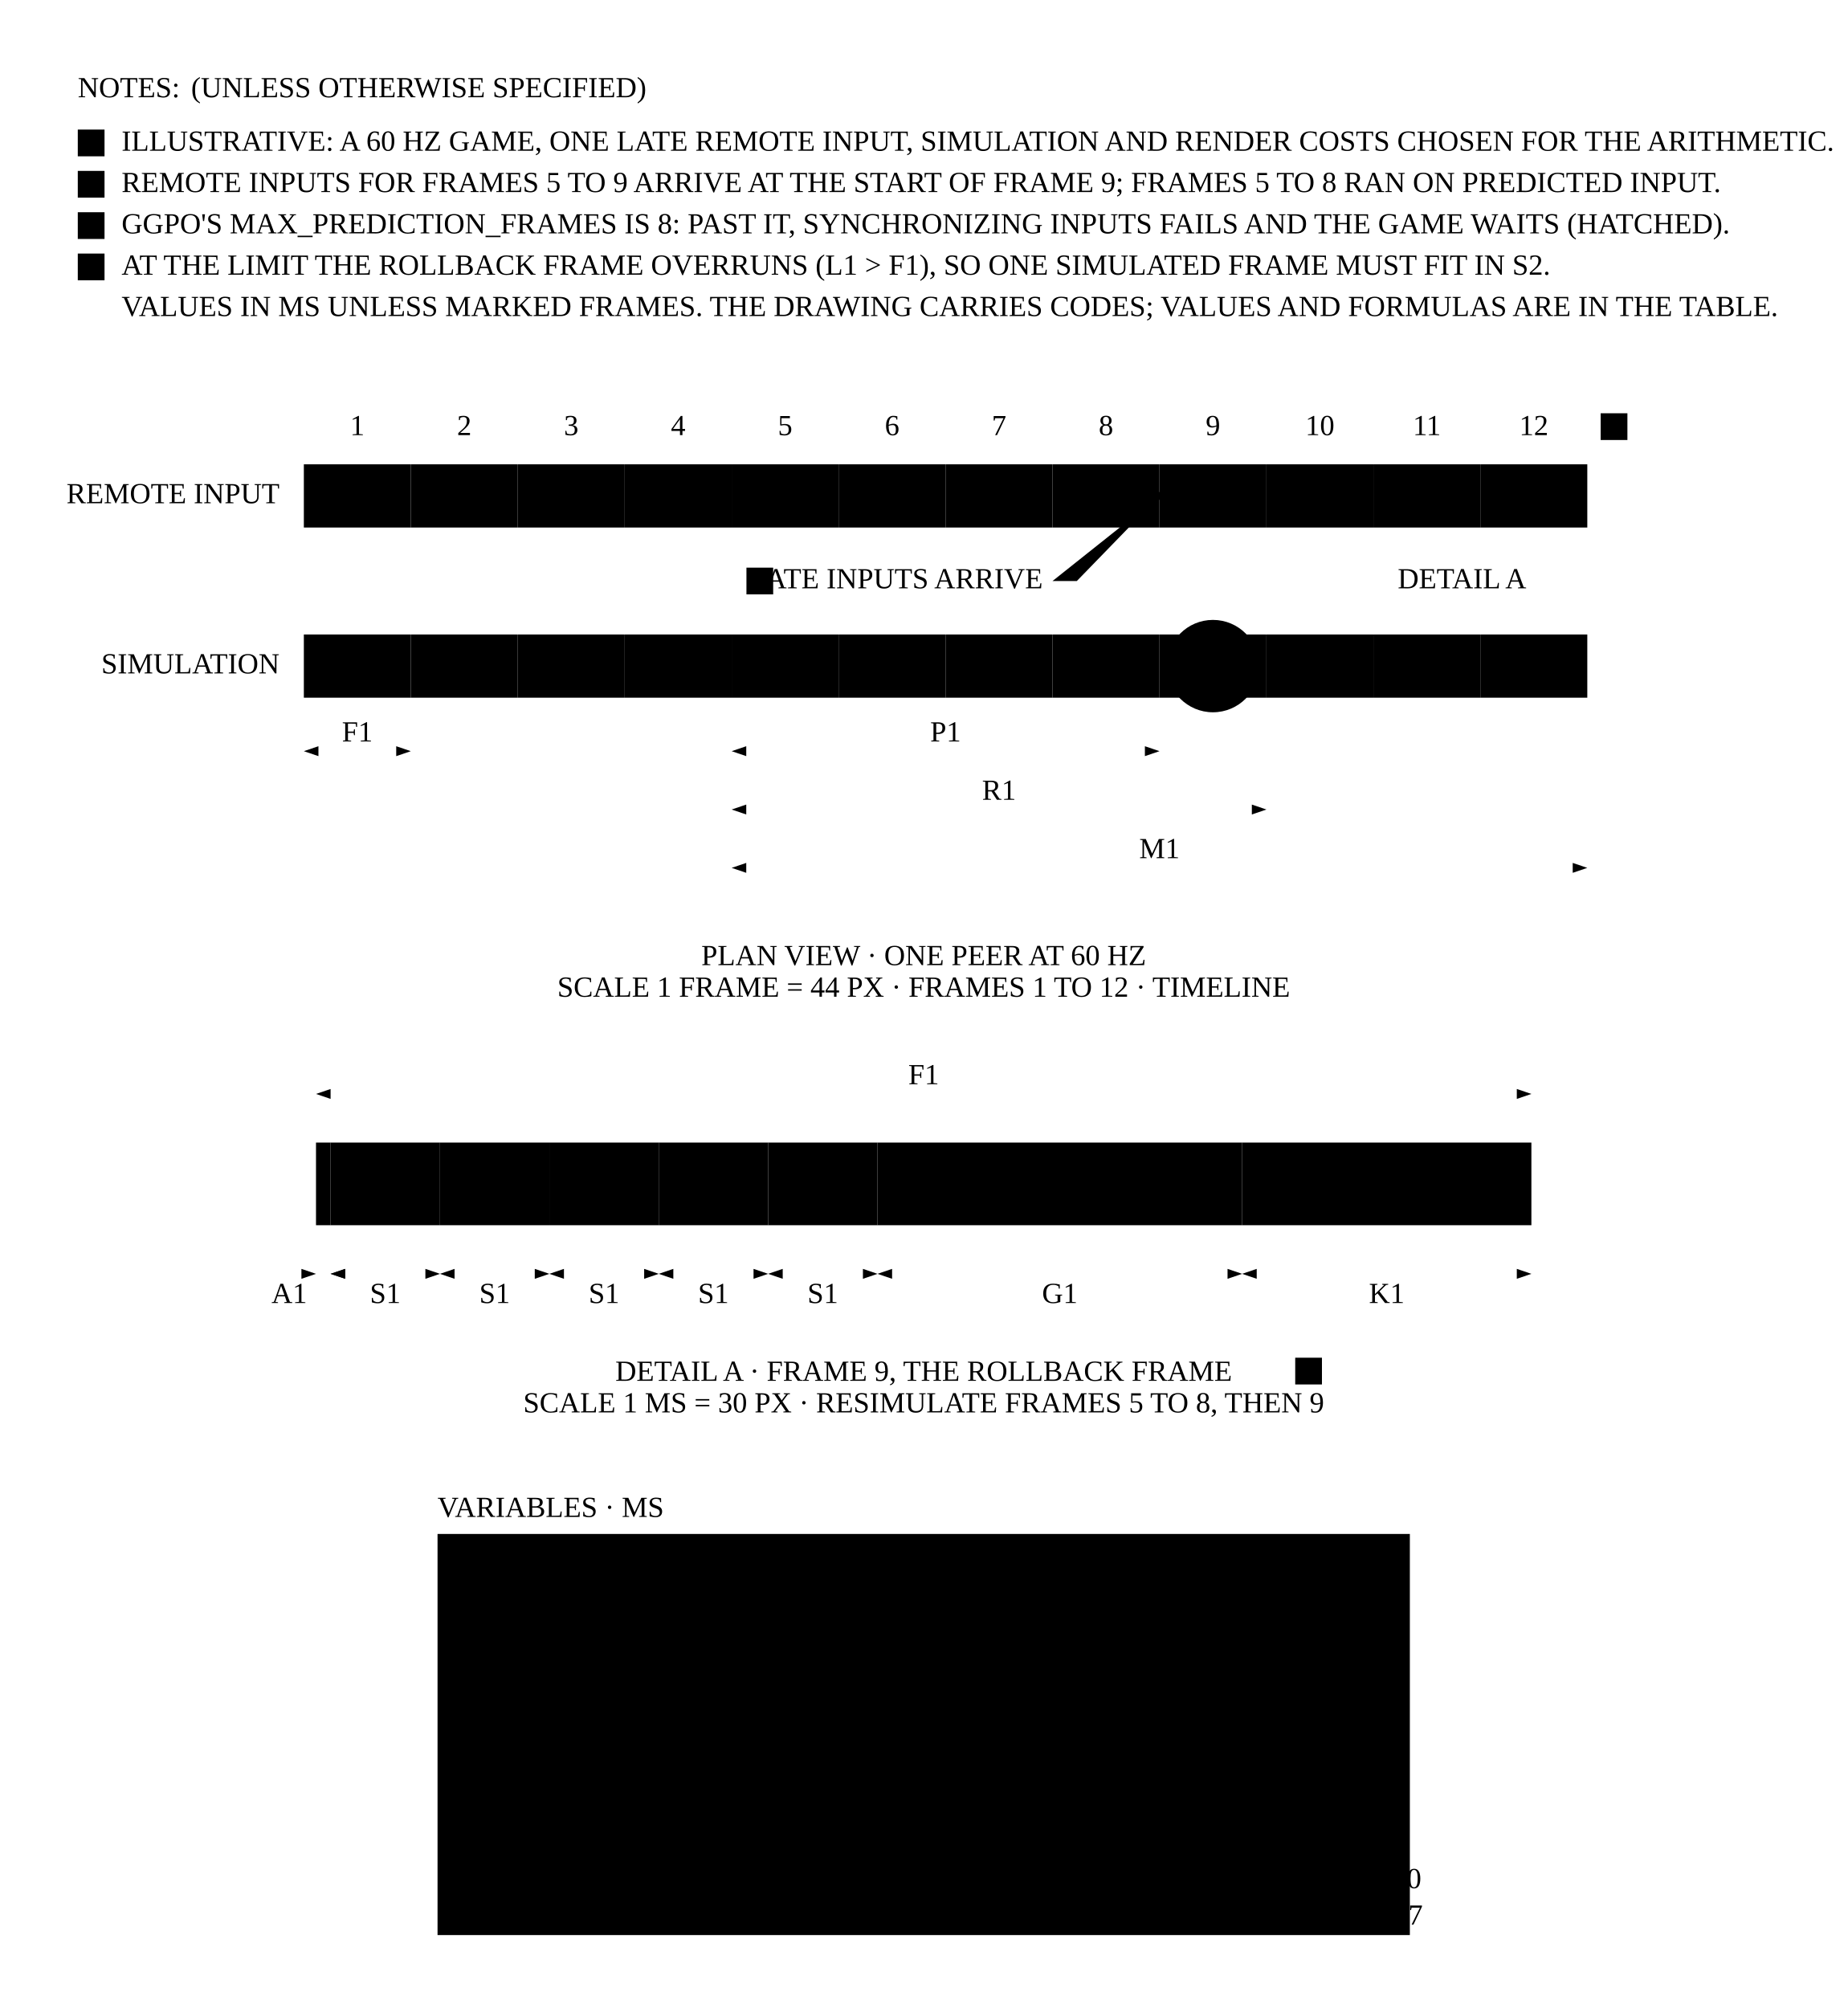
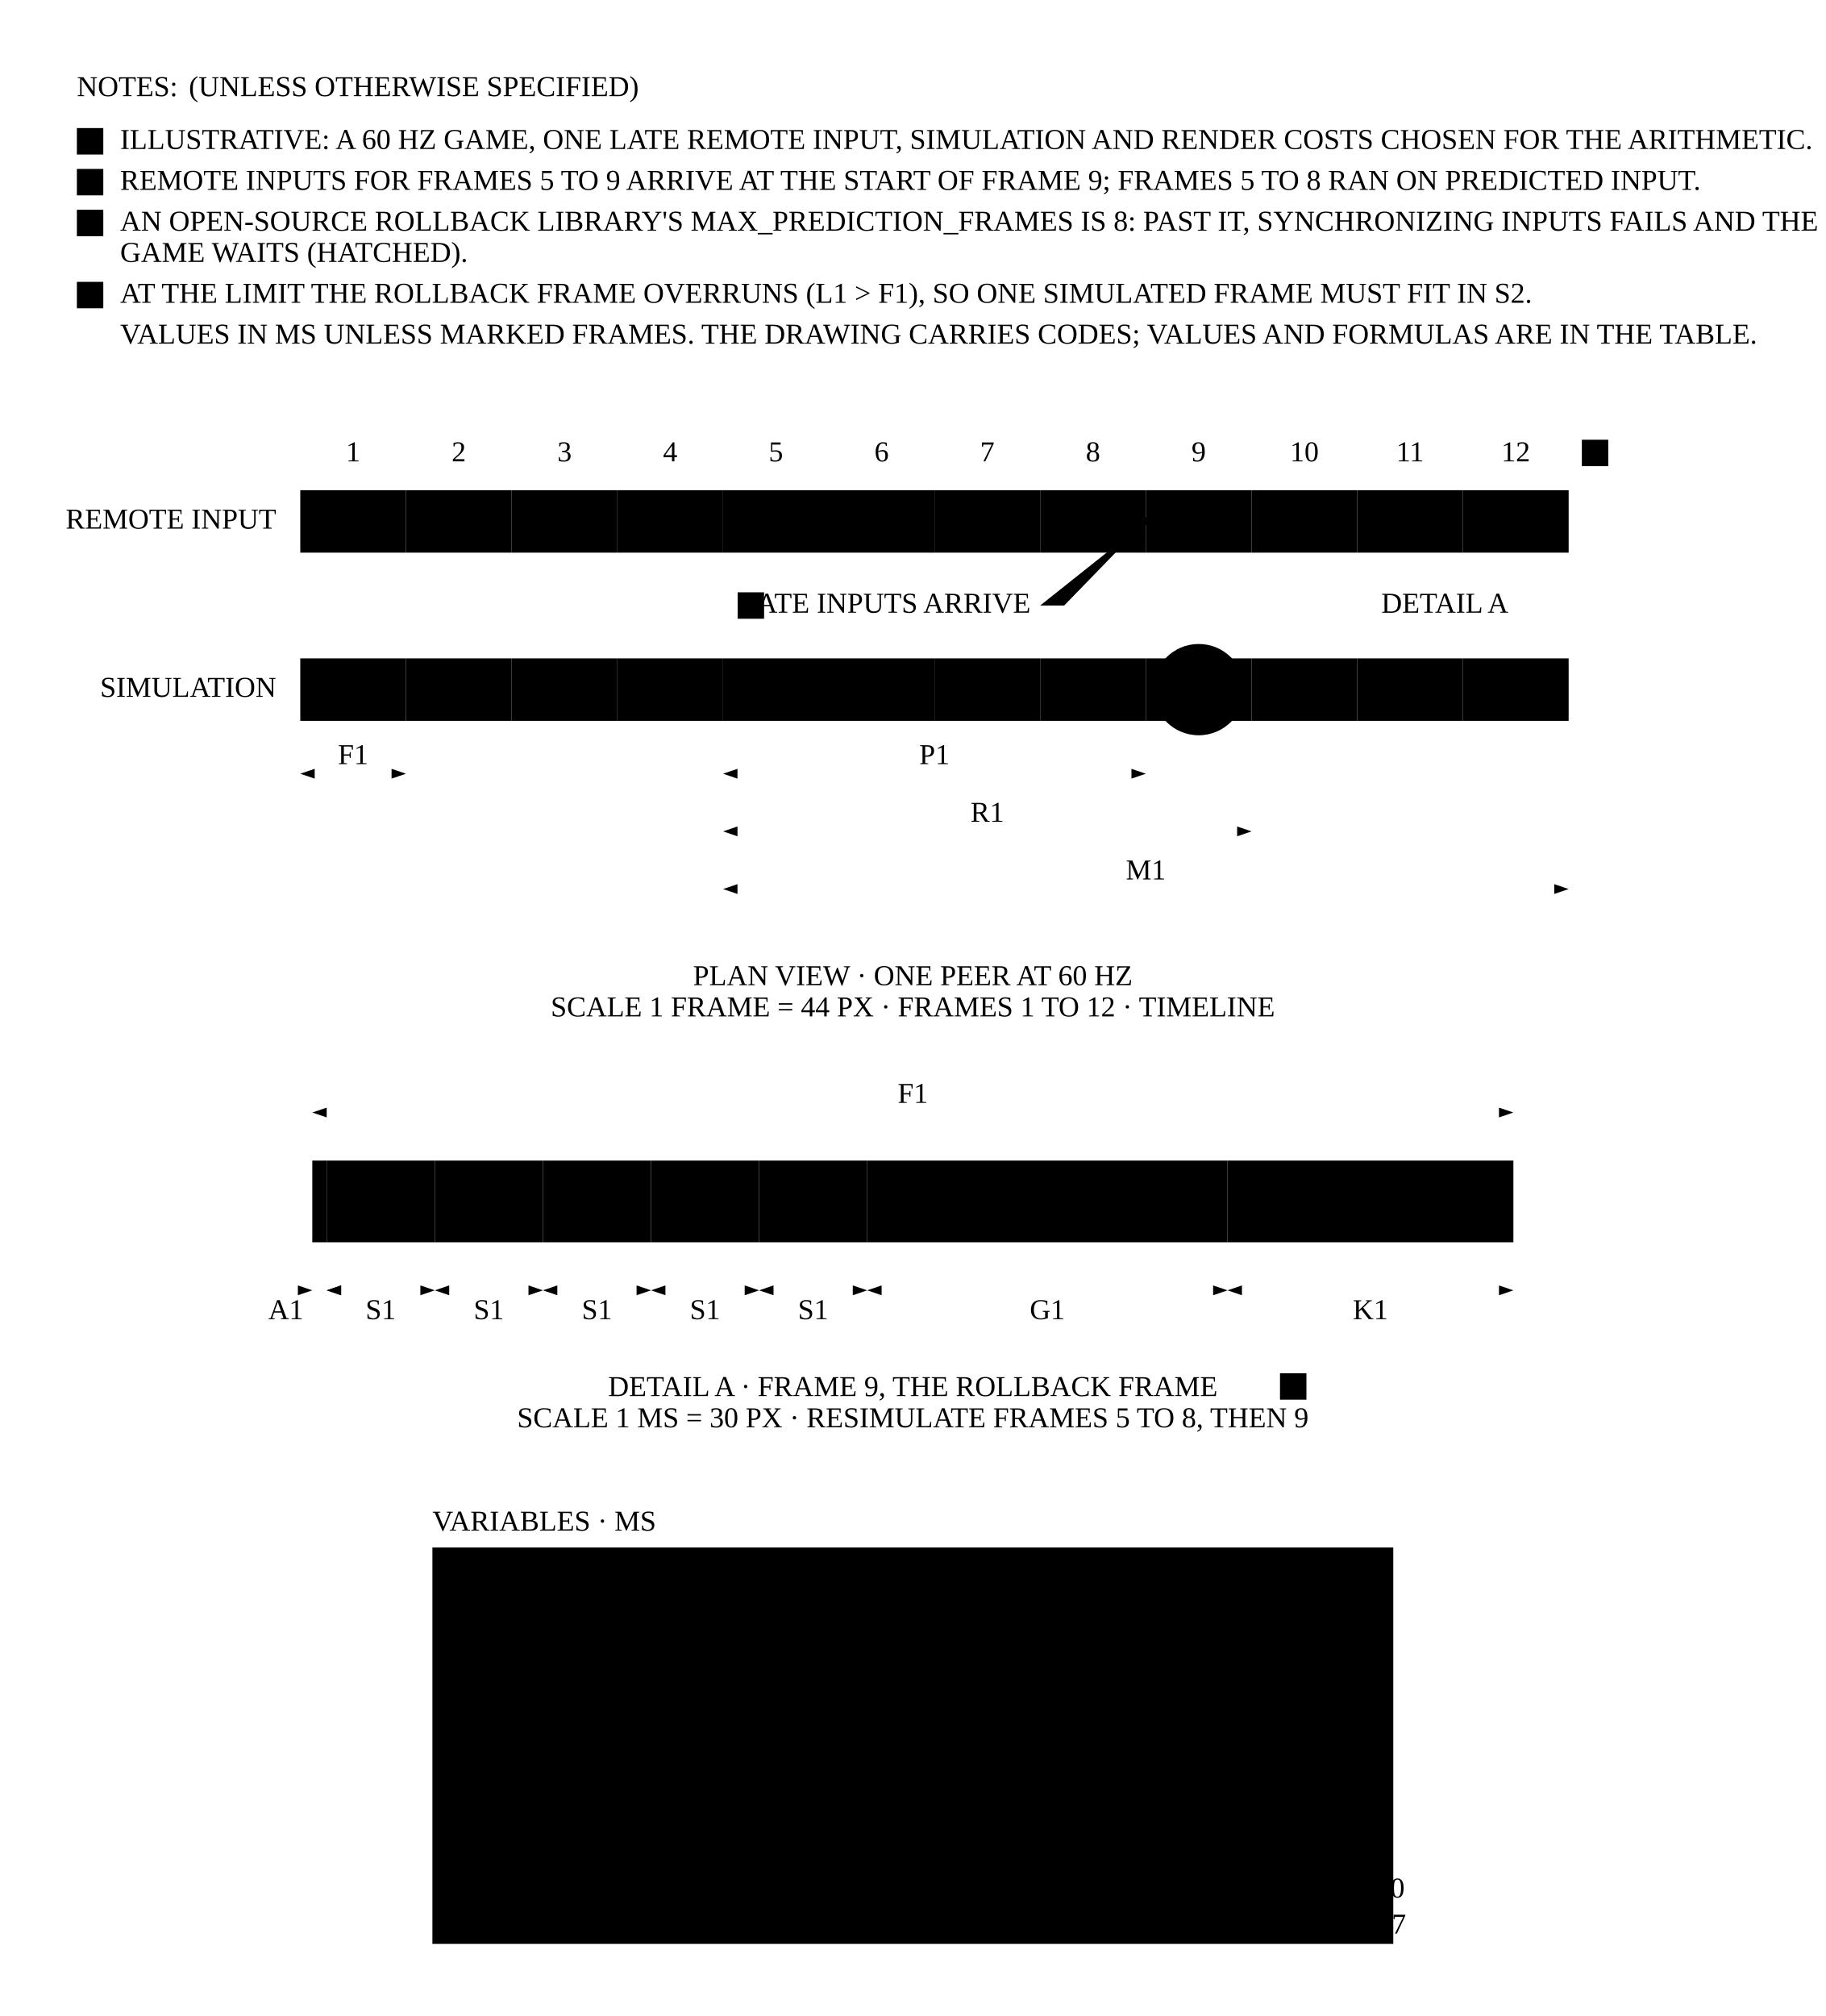
- <svg xmlns="http://www.w3.org/2000/svg" class="dwg" viewBox="0 0 760 826">
+ <svg xmlns="http://www.w3.org/2000/svg" class="dwg" viewBox="0 0 760 839">
  <defs>
    <marker id="gm-rb-ah" viewBox="0 0 10 10" refX="10" refY="5" markerWidth="6" markerHeight="6" markerUnits="userSpaceOnUse" orient="auto-start-reverse">
      <path class="ah ink" d="M0,1.6L10,5L0,8.4Z" />
    </marker>
    <marker id="gm-rb-ah-hl" viewBox="0 0 10 10" refX="10" refY="5" markerWidth="6" markerHeight="6" markerUnits="userSpaceOnUse" orient="auto-start-reverse">
      <path class="ah hl" d="M0,1.6L10,5L0,8.4Z" />
    </marker>
    <pattern id="gm-rb-hatch" width="5" height="5" patternUnits="userSpaceOnUse" patternTransform="rotate(45)">
      <path class="hatch-ln" d="M0,0V5" />
    </pattern>
  </defs>
  <text class="nth" x="32" y="40">NOTES:</text>
  <text class="nt" x="78.6" y="40">(UNLESS OTHERWISE SPECIFIED)</text>
  <rect class="nb" x="32" y="53.3" width="11" height="11" />
  <text class="nbt" x="37.5" y="61.5" text-anchor="middle">1</text>
  <text class="nt" x="50" y="62">ILLUSTRATIVE: A 60 HZ GAME, ONE LATE REMOTE INPUT, SIMULATION AND RENDER COSTS CHOSEN FOR THE ARITHMETIC.</text>
  <rect class="nb" x="32" y="70.3" width="11" height="11" />
  <text class="nbt" x="37.5" y="78.5" text-anchor="middle">2</text>
  <text class="nt" x="50" y="79">REMOTE INPUTS FOR FRAMES 5 TO 9 ARRIVE AT THE START OF FRAME 9; FRAMES 5 TO 8 RAN ON PREDICTED INPUT.</text>
  <rect class="nb" x="32" y="87.3" width="11" height="11" />
  <text class="nbt" x="37.5" y="95.5" text-anchor="middle">3</text>
-   <text class="nt" x="50" y="96">GGPO'S MAX_PREDICTION_FRAMES IS 8: PAST IT, SYNCHRONIZING INPUTS FAILS AND THE GAME WAITS (HATCHED).</text>
-   <rect class="nb" x="32" y="104.3" width="11" height="11" />
-   <text class="nbt" x="37.5" y="112.5" text-anchor="middle">4</text>
-   <text class="nt" x="50" y="113">AT THE LIMIT THE ROLLBACK FRAME OVERRUNS (L1 &gt; F1), SO ONE SIMULATED FRAME MUST FIT IN S2.</text>
-   <text class="nt" x="50" y="130">VALUES IN MS UNLESS MARKED FRAMES. THE DRAWING CARRIES CODES; VALUES AND FORMULAS ARE IN THE TABLE.</text>
-   <text class="tc" x="147" y="179" text-anchor="middle">1</text>
-   <text class="tc" x="191" y="179" text-anchor="middle">2</text>
-   <text class="tc" x="235" y="179" text-anchor="middle">3</text>
-   <text class="tc" x="279" y="179" text-anchor="middle">4</text>
-   <text class="tc" x="323" y="179" text-anchor="middle">5</text>
-   <text class="tc" x="367" y="179" text-anchor="middle">6</text>
-   <text class="tc" x="411" y="179" text-anchor="middle">7</text>
-   <text class="tc" x="455" y="179" text-anchor="middle">8</text>
-   <text class="tc" x="499" y="179" text-anchor="middle">9</text>
-   <text class="tc" x="543" y="179" text-anchor="middle">10</text>
-   <text class="tc" x="587" y="179" text-anchor="middle">11</text>
-   <text class="tc" x="631" y="179" text-anchor="middle">12</text>
-   <text class="sl ink" x="115" y="207" text-anchor="end">REMOTE INPUT</text>
-   <rect class="obj fill-2" x="125" y="191" width="44" height="26" />
-   <rect class="obj fill-2" x="169" y="191" width="44" height="26" />
-   <rect class="obj fill-2" x="213" y="191" width="44" height="26" />
-   <rect class="obj fill-2" x="257" y="191" width="44" height="26" />
-   <rect class="slot" x="301" y="191" width="44" height="26" />
-   <rect class="slot" x="345" y="191" width="44" height="26" />
-   <rect class="slot" x="389" y="191" width="44" height="26" />
-   <rect class="slot" x="433" y="191" width="44" height="26" />
-   <rect class="obj fill-2" x="477" y="191" width="44" height="26" />
-   <rect class="obj fill-2" x="521" y="191" width="44" height="26" />
-   <rect class="obj fill-2" x="565" y="191" width="44" height="26" />
-   <rect class="obj fill-2" x="609" y="191" width="44" height="26" />
-   <rect class="hatch" x="653" y="191" width="22" height="26" fill="url(#gm-rb-hatch)" />
-   <text class="sl ink" x="115" y="277" text-anchor="end">SIMULATION</text>
-   <rect class="obj fill-2" x="125" y="261" width="44" height="26" />
-   <rect class="obj fill-2" x="169" y="261" width="44" height="26" />
-   <rect class="obj fill-2" x="213" y="261" width="44" height="26" />
-   <rect class="obj fill-2" x="257" y="261" width="44" height="26" />
-   <rect class="slot" x="301" y="261" width="44" height="26" />
-   <rect class="slot" x="345" y="261" width="44" height="26" />
-   <rect class="slot" x="389" y="261" width="44" height="26" />
-   <rect class="slot" x="433" y="261" width="44" height="26" />
-   <rect class="obj fill-1" x="477" y="261" width="44" height="26" />
-   <rect class="obj fill-2" x="521" y="261" width="44" height="26" />
-   <rect class="obj fill-2" x="565" y="261" width="44" height="26" />
-   <rect class="obj fill-2" x="609" y="261" width="44" height="26" />
-   <rect class="hatch" x="653" y="261" width="22" height="26" fill="url(#gm-rb-hatch)" />
-   <rect class="nb" x="658.5" y="170" width="11" height="11" />
-   <text class="nbt" x="664" y="178.2" text-anchor="middle">3</text>
-   <circle class="dot" cx="477" cy="204" r="1.6" />
-   <path class="leader" d="M477,204L443,239H433" />
-   <text class="sl ink" x="429" y="242" text-anchor="end">LATE INPUTS ARRIVE</text>
-   <rect class="nb" x="307.08" y="233.5" width="11" height="11" />
-   <text class="nbt" x="312.58" y="241.7" text-anchor="middle">2</text>
-   <circle class="detail" cx="499" cy="274" r="19" />
-   <path class="leader" d="M516.09,265.69L571,239" />
-   <text class="sl ink" x="575" y="242">DETAIL A</text>
-   <path class="ext" d="M125,290L125,313" />
-   <path class="ext" d="M169,290L169,313" />
-   <path class="dim" d="M125,309L169,309" marker-start="url(#gm-rb-ah)" marker-end="url(#gm-rb-ah)" />
-   <text class="dt" x="147" y="305" text-anchor="middle">F1</text>
-   <path class="ext" d="M301,290L301,313" />
-   <path class="ext" d="M477,290L477,313" />
-   <path class="dim" d="M301,309L477,309" marker-start="url(#gm-rb-ah)" marker-end="url(#gm-rb-ah)" />
-   <text class="dt" x="389" y="305" text-anchor="middle">P1</text>
-   <path class="ext" d="M521,290L521,337" />
-   <path class="dim hl" d="M301,333L521,333" marker-start="url(#gm-rb-ah-hl)" marker-end="url(#gm-rb-ah-hl)" />
-   <text class="dt hl" x="411" y="329" text-anchor="middle">R1</text>
-   <path class="ext" d="M653,290L653,361" />
-   <path class="dim" d="M301,357L653,357" marker-start="url(#gm-rb-ah)" marker-end="url(#gm-rb-ah)" />
-   <text class="dt" x="477" y="353" text-anchor="middle">M1</text>
-   <path class="ext" d="M301,313L301,361" />
-   <text class="vt" x="380" y="397" text-anchor="middle">PLAN VIEW · ONE PEER AT 60 HZ</text>
-   <text class="vs" x="380" y="410" text-anchor="middle">SCALE 1 FRAME = 44 PX · FRAMES 1 TO 12 · TIMELINE</text>
-   <rect class="obj fill-2" x="130" y="470" width="6" height="34" />
-   <rect class="obj fill-2" x="136" y="470" width="45" height="34" />
-   <rect class="obj fill-2" x="181" y="470" width="45" height="34" />
-   <rect class="obj fill-2" x="226" y="470" width="45" height="34" />
-   <rect class="obj fill-2" x="271" y="470" width="45" height="34" />
-   <rect class="obj fill-1" x="316" y="470" width="45" height="34" />
-   <rect class="obj fill-2" x="361" y="470" width="150" height="34" />
-   <rect class="slot" x="511" y="470" width="119" height="34" />
-   <text class="sl ink" x="158.5" y="490" text-anchor="middle">5</text>
-   <text class="sl ink" x="203.5" y="490" text-anchor="middle">6</text>
-   <text class="sl ink" x="248.5" y="490" text-anchor="middle">7</text>
-   <text class="sl ink" x="293.5" y="490" text-anchor="middle">8</text>
-   <text class="sl ink" x="338.5" y="490" text-anchor="middle">9</text>
-   <text class="sl ink" x="436" y="490" text-anchor="middle">RENDER</text>
-   <text class="sl ink" x="570.5" y="490" text-anchor="middle">SLACK</text>
-   <path class="ext" d="M130,467L130,446" />
-   <path class="ext" d="M630,467L630,446" />
-   <path class="dim" d="M130,450L630,450" marker-start="url(#gm-rb-ah)" marker-end="url(#gm-rb-ah)" />
-   <text class="dt" x="380" y="446" text-anchor="middle">F1</text>
-   <path class="ext" d="M130,507L130,528" />
-   <path class="ext" d="M136,507L136,528" />
-   <path class="dim" d="M130,524L136,524" />
-   <path class="dim" d="M120,524L130,524" marker-end="url(#gm-rb-ah)" />
-   <path class="dim" d="M146,524L136,524" marker-end="url(#gm-rb-ah)" />
-   <text class="dt" x="119" y="536" text-anchor="middle">A1</text>
-   <path class="ext" d="M181,507L181,528" />
-   <path class="dim" d="M136,524L181,524" marker-start="url(#gm-rb-ah)" marker-end="url(#gm-rb-ah)" />
-   <text class="dt" x="158.5" y="536" text-anchor="middle">S1</text>
-   <path class="ext" d="M226,507L226,528" />
-   <path class="dim" d="M181,524L226,524" marker-start="url(#gm-rb-ah)" marker-end="url(#gm-rb-ah)" />
-   <text class="dt" x="203.5" y="536" text-anchor="middle">S1</text>
-   <path class="ext" d="M271,507L271,528" />
-   <path class="dim" d="M226,524L271,524" marker-start="url(#gm-rb-ah)" marker-end="url(#gm-rb-ah)" />
-   <text class="dt" x="248.5" y="536" text-anchor="middle">S1</text>
-   <path class="ext" d="M316,507L316,528" />
-   <path class="dim" d="M271,524L316,524" marker-start="url(#gm-rb-ah)" marker-end="url(#gm-rb-ah)" />
-   <text class="dt" x="293.5" y="536" text-anchor="middle">S1</text>
-   <path class="ext" d="M361,507L361,528" />
-   <path class="dim" d="M316,524L361,524" marker-start="url(#gm-rb-ah)" marker-end="url(#gm-rb-ah)" />
-   <text class="dt" x="338.5" y="536" text-anchor="middle">S1</text>
-   <path class="ext" d="M511,507L511,528" />
-   <path class="dim" d="M361,524L511,524" marker-start="url(#gm-rb-ah)" marker-end="url(#gm-rb-ah)" />
-   <text class="dt" x="436" y="536" text-anchor="middle">G1</text>
-   <path class="ext" d="M630,507L630,528" />
-   <path class="dim" d="M511,524L630,524" marker-start="url(#gm-rb-ah)" marker-end="url(#gm-rb-ah)" />
-   <text class="dt" x="570.5" y="536" text-anchor="middle">K1</text>
-   <text class="vt" x="380" y="568" text-anchor="middle">DETAIL A · FRAME 9, THE ROLLBACK FRAME</text>
-   <text class="vs" x="380" y="581" text-anchor="middle">SCALE 1 MS = 30 PX · RESIMULATE FRAMES 5 TO 8, THEN 9</text>
-   <rect class="nb" x="532.84" y="558.5" width="11" height="11" />
-   <text class="nbt" x="538.34" y="566.7" text-anchor="middle">4</text>
-   <text class="vt" x="180" y="624">VARIABLES · MS</text>
-   <rect class="tbl" x="180" y="631" width="400" height="165" />
-   <path class="tbl" d="M180,646L580,646" />
-   <path class="tbl" d="M180,661L580,661" />
-   <path class="tbl" d="M180,676L580,676" />
-   <path class="tbl" d="M180,691L580,691" />
-   <path class="tbl" d="M180,706L580,706" />
-   <path class="tbl" d="M180,721L580,721" />
-   <path class="tbl" d="M180,736L580,736" />
-   <path class="tbl" d="M180,751L580,751" />
-   <path class="tbl" d="M180,766L580,766" />
-   <path class="tbl" d="M180,781L580,781" />
-   <path class="tbl" d="M217,631L217,796" />
-   <path class="tbl" d="M426,631L426,796" />
-   <text class="th" x="186" y="641.2">CODE</text>
-   <text class="th" x="321.5" y="641.2" text-anchor="middle">VARIABLE</text>
-   <text class="th" x="503" y="641.2" text-anchor="middle">VALUE</text>
-   <text class="tc" x="186" y="656.7">F1</text>
-   <text class="tc" x="321.5" y="656.7" text-anchor="middle">frame at 60 Hz, ms</text>
-   <text class="tc" x="503" y="656.7" text-anchor="middle">1000 ÷ 60 = 16.67</text>
-   <text class="tc" x="186" y="671.7">P1</text>
-   <text class="tc" x="321.5" y="671.7" text-anchor="middle">predicted before the late input, ms</text>
-   <text class="tc" x="503" y="671.7" text-anchor="middle">4 × F1 = 66.67</text>
-   <text class="tc" x="186" y="686.7">R1</text>
-   <text class="tc" x="321.5" y="686.7" text-anchor="middle">frames simulated in frame 9</text>
-   <text class="tc" x="503" y="686.7" text-anchor="middle">P1 ÷ F1 + 1 = 5</text>
-   <text class="tc" x="186" y="701.7">M1</text>
-   <text class="tc" x="321.5" y="701.7" text-anchor="middle">prediction limit, frames</text>
-   <text class="tc" x="503" y="701.7" text-anchor="middle">8</text>
-   <text class="tc" x="186" y="716.7">A1</text>
-   <text class="tc" x="321.5" y="716.7" text-anchor="middle">load the saved state of frame 4, ms</text>
-   <text class="tc" x="503" y="716.7" text-anchor="middle">0.20</text>
-   <text class="tc" x="186" y="731.7">S1</text>
-   <text class="tc" x="321.5" y="731.7" text-anchor="middle">simulate one frame without rendering, ms</text>
-   <text class="tc" x="503" y="731.7" text-anchor="middle">1.50</text>
-   <text class="tc" x="186" y="746.7">G1</text>
-   <text class="tc" x="321.5" y="746.7" text-anchor="middle">render and present, ms</text>
-   <text class="tc" x="503" y="746.7" text-anchor="middle">5.00</text>
-   <text class="tc" x="186" y="761.7">K1</text>
-   <text class="tc" x="321.5" y="761.7" text-anchor="middle">slack left in frame 9, ms</text>
-   <text class="tc" x="503" y="761.7" text-anchor="middle">F1 − A1 − R1 × S1 − G1 = 3.97</text>
-   <text class="tc" x="186" y="776.7">L1</text>
-   <text class="tc" x="321.5" y="776.7" text-anchor="middle">rollback frame at the limit, ms</text>
-   <text class="tc" x="503" y="776.7" text-anchor="middle">A1 + (M1 + 1) × S1 + G1 = 18.70</text>
-   <text class="tc" x="186" y="791.7">S2</text>
-   <text class="tc" x="321.5" y="791.7" text-anchor="middle">largest S1 that fits at the limit, ms</text>
-   <text class="tc" x="503" y="791.7" text-anchor="middle">(F1 − A1 − G1) ÷ (M1 + 1) = 1.27</text>
+   <text class="nt" x="50" y="96">AN OPEN-SOURCE ROLLBACK LIBRARY'S MAX_PREDICTION_FRAMES IS 8: PAST IT, SYNCHRONIZING INPUTS FAILS AND THE</text>
+   <text class="nt" x="50" y="109">GAME WAITS (HATCHED).</text>
+   <rect class="nb" x="32" y="117.3" width="11" height="11" />
+   <text class="nbt" x="37.5" y="125.5" text-anchor="middle">4</text>
+   <text class="nt" x="50" y="126">AT THE LIMIT THE ROLLBACK FRAME OVERRUNS (L1 &gt; F1), SO ONE SIMULATED FRAME MUST FIT IN S2.</text>
+   <text class="nt" x="50" y="143">VALUES IN MS UNLESS MARKED FRAMES. THE DRAWING CARRIES CODES; VALUES AND FORMULAS ARE IN THE TABLE.</text>
+   <text class="tc" x="147" y="192" text-anchor="middle">1</text>
+   <text class="tc" x="191" y="192" text-anchor="middle">2</text>
+   <text class="tc" x="235" y="192" text-anchor="middle">3</text>
+   <text class="tc" x="279" y="192" text-anchor="middle">4</text>
+   <text class="tc" x="323" y="192" text-anchor="middle">5</text>
+   <text class="tc" x="367" y="192" text-anchor="middle">6</text>
+   <text class="tc" x="411" y="192" text-anchor="middle">7</text>
+   <text class="tc" x="455" y="192" text-anchor="middle">8</text>
+   <text class="tc" x="499" y="192" text-anchor="middle">9</text>
+   <text class="tc" x="543" y="192" text-anchor="middle">10</text>
+   <text class="tc" x="587" y="192" text-anchor="middle">11</text>
+   <text class="tc" x="631" y="192" text-anchor="middle">12</text>
+   <text class="sl ink" x="115" y="220" text-anchor="end">REMOTE INPUT</text>
+   <rect class="obj fill-2" x="125" y="204" width="44" height="26" />
+   <rect class="obj fill-2" x="169" y="204" width="44" height="26" />
+   <rect class="obj fill-2" x="213" y="204" width="44" height="26" />
+   <rect class="obj fill-2" x="257" y="204" width="44" height="26" />
+   <rect class="slot" x="301" y="204" width="44" height="26" />
+   <rect class="slot" x="345" y="204" width="44" height="26" />
+   <rect class="slot" x="389" y="204" width="44" height="26" />
+   <rect class="slot" x="433" y="204" width="44" height="26" />
+   <rect class="obj fill-2" x="477" y="204" width="44" height="26" />
+   <rect class="obj fill-2" x="521" y="204" width="44" height="26" />
+   <rect class="obj fill-2" x="565" y="204" width="44" height="26" />
+   <rect class="obj fill-2" x="609" y="204" width="44" height="26" />
+   <rect class="hatch" x="653" y="204" width="22" height="26" fill="url(#gm-rb-hatch)" />
+   <text class="sl ink" x="115" y="290" text-anchor="end">SIMULATION</text>
+   <rect class="obj fill-2" x="125" y="274" width="44" height="26" />
+   <rect class="obj fill-2" x="169" y="274" width="44" height="26" />
+   <rect class="obj fill-2" x="213" y="274" width="44" height="26" />
+   <rect class="obj fill-2" x="257" y="274" width="44" height="26" />
+   <rect class="slot" x="301" y="274" width="44" height="26" />
+   <rect class="slot" x="345" y="274" width="44" height="26" />
+   <rect class="slot" x="389" y="274" width="44" height="26" />
+   <rect class="slot" x="433" y="274" width="44" height="26" />
+   <rect class="obj fill-1" x="477" y="274" width="44" height="26" />
+   <rect class="obj fill-2" x="521" y="274" width="44" height="26" />
+   <rect class="obj fill-2" x="565" y="274" width="44" height="26" />
+   <rect class="obj fill-2" x="609" y="274" width="44" height="26" />
+   <rect class="hatch" x="653" y="274" width="22" height="26" fill="url(#gm-rb-hatch)" />
+   <rect class="nb" x="658.5" y="183" width="11" height="11" />
+   <text class="nbt" x="664" y="191.2" text-anchor="middle">3</text>
+   <circle class="dot" cx="477" cy="217" r="1.6" />
+   <path class="leader" d="M477,217L443,252H433" />
+   <text class="sl ink" x="429" y="255" text-anchor="end">LATE INPUTS ARRIVE</text>
+   <rect class="nb" x="307.08" y="246.5" width="11" height="11" />
+   <text class="nbt" x="312.58" y="254.7" text-anchor="middle">2</text>
+   <circle class="detail" cx="499" cy="287" r="19" />
+   <path class="leader" d="M516.09,278.69L571,252" />
+   <text class="sl ink" x="575" y="255">DETAIL A</text>
+   <path class="ext" d="M125,303L125,326" />
+   <path class="ext" d="M169,303L169,326" />
+   <path class="dim" d="M125,322L169,322" marker-start="url(#gm-rb-ah)" marker-end="url(#gm-rb-ah)" />
+   <text class="dt" x="147" y="318" text-anchor="middle">F1</text>
+   <path class="ext" d="M301,303L301,326" />
+   <path class="ext" d="M477,303L477,326" />
+   <path class="dim" d="M301,322L477,322" marker-start="url(#gm-rb-ah)" marker-end="url(#gm-rb-ah)" />
+   <text class="dt" x="389" y="318" text-anchor="middle">P1</text>
+   <path class="ext" d="M521,303L521,350" />
+   <path class="dim hl" d="M301,346L521,346" marker-start="url(#gm-rb-ah-hl)" marker-end="url(#gm-rb-ah-hl)" />
+   <text class="dt hl" x="411" y="342" text-anchor="middle">R1</text>
+   <path class="ext" d="M653,303L653,374" />
+   <path class="dim" d="M301,370L653,370" marker-start="url(#gm-rb-ah)" marker-end="url(#gm-rb-ah)" />
+   <text class="dt" x="477" y="366" text-anchor="middle">M1</text>
+   <path class="ext" d="M301,326L301,374" />
+   <text class="vt" x="380" y="410" text-anchor="middle">PLAN VIEW · ONE PEER AT 60 HZ</text>
+   <text class="vs" x="380" y="423" text-anchor="middle">SCALE 1 FRAME = 44 PX · FRAMES 1 TO 12 · TIMELINE</text>
+   <rect class="obj fill-2" x="130" y="483" width="6" height="34" />
+   <rect class="obj fill-2" x="136" y="483" width="45" height="34" />
+   <rect class="obj fill-2" x="181" y="483" width="45" height="34" />
+   <rect class="obj fill-2" x="226" y="483" width="45" height="34" />
+   <rect class="obj fill-2" x="271" y="483" width="45" height="34" />
+   <rect class="obj fill-1" x="316" y="483" width="45" height="34" />
+   <rect class="obj fill-2" x="361" y="483" width="150" height="34" />
+   <rect class="slot" x="511" y="483" width="119" height="34" />
+   <text class="sl ink" x="158.5" y="503" text-anchor="middle">5</text>
+   <text class="sl ink" x="203.5" y="503" text-anchor="middle">6</text>
+   <text class="sl ink" x="248.5" y="503" text-anchor="middle">7</text>
+   <text class="sl ink" x="293.5" y="503" text-anchor="middle">8</text>
+   <text class="sl ink" x="338.5" y="503" text-anchor="middle">9</text>
+   <text class="sl ink" x="436" y="503" text-anchor="middle">RENDER</text>
+   <text class="sl ink" x="570.5" y="503" text-anchor="middle">SLACK</text>
+   <path class="ext" d="M130,480L130,459" />
+   <path class="ext" d="M630,480L630,459" />
+   <path class="dim" d="M130,463L630,463" marker-start="url(#gm-rb-ah)" marker-end="url(#gm-rb-ah)" />
+   <text class="dt" x="380" y="459" text-anchor="middle">F1</text>
+   <path class="ext" d="M130,520L130,541" />
+   <path class="ext" d="M136,520L136,541" />
+   <path class="dim" d="M130,537L136,537" />
+   <path class="dim" d="M120,537L130,537" marker-end="url(#gm-rb-ah)" />
+   <path class="dim" d="M146,537L136,537" marker-end="url(#gm-rb-ah)" />
+   <text class="dt" x="119" y="549" text-anchor="middle">A1</text>
+   <path class="ext" d="M181,520L181,541" />
+   <path class="dim" d="M136,537L181,537" marker-start="url(#gm-rb-ah)" marker-end="url(#gm-rb-ah)" />
+   <text class="dt" x="158.5" y="549" text-anchor="middle">S1</text>
+   <path class="ext" d="M226,520L226,541" />
+   <path class="dim" d="M181,537L226,537" marker-start="url(#gm-rb-ah)" marker-end="url(#gm-rb-ah)" />
+   <text class="dt" x="203.5" y="549" text-anchor="middle">S1</text>
+   <path class="ext" d="M271,520L271,541" />
+   <path class="dim" d="M226,537L271,537" marker-start="url(#gm-rb-ah)" marker-end="url(#gm-rb-ah)" />
+   <text class="dt" x="248.5" y="549" text-anchor="middle">S1</text>
+   <path class="ext" d="M316,520L316,541" />
+   <path class="dim" d="M271,537L316,537" marker-start="url(#gm-rb-ah)" marker-end="url(#gm-rb-ah)" />
+   <text class="dt" x="293.5" y="549" text-anchor="middle">S1</text>
+   <path class="ext" d="M361,520L361,541" />
+   <path class="dim" d="M316,537L361,537" marker-start="url(#gm-rb-ah)" marker-end="url(#gm-rb-ah)" />
+   <text class="dt" x="338.5" y="549" text-anchor="middle">S1</text>
+   <path class="ext" d="M511,520L511,541" />
+   <path class="dim" d="M361,537L511,537" marker-start="url(#gm-rb-ah)" marker-end="url(#gm-rb-ah)" />
+   <text class="dt" x="436" y="549" text-anchor="middle">G1</text>
+   <path class="ext" d="M630,520L630,541" />
+   <path class="dim" d="M511,537L630,537" marker-start="url(#gm-rb-ah)" marker-end="url(#gm-rb-ah)" />
+   <text class="dt" x="570.5" y="549" text-anchor="middle">K1</text>
+   <text class="vt" x="380" y="581" text-anchor="middle">DETAIL A · FRAME 9, THE ROLLBACK FRAME</text>
+   <text class="vs" x="380" y="594" text-anchor="middle">SCALE 1 MS = 30 PX · RESIMULATE FRAMES 5 TO 8, THEN 9</text>
+   <rect class="nb" x="532.84" y="571.5" width="11" height="11" />
+   <text class="nbt" x="538.34" y="579.7" text-anchor="middle">4</text>
+   <text class="vt" x="180" y="637">VARIABLES · MS</text>
+   <rect class="tbl" x="180" y="644" width="400" height="165" />
+   <path class="tbl" d="M180,659L580,659" />
+   <path class="tbl" d="M180,674L580,674" />
+   <path class="tbl" d="M180,689L580,689" />
+   <path class="tbl" d="M180,704L580,704" />
+   <path class="tbl" d="M180,719L580,719" />
+   <path class="tbl" d="M180,734L580,734" />
+   <path class="tbl" d="M180,749L580,749" />
+   <path class="tbl" d="M180,764L580,764" />
+   <path class="tbl" d="M180,779L580,779" />
+   <path class="tbl" d="M180,794L580,794" />
+   <path class="tbl" d="M217,644L217,809" />
+   <path class="tbl" d="M426,644L426,809" />
+   <text class="th" x="186" y="654.2">CODE</text>
+   <text class="th" x="321.5" y="654.2" text-anchor="middle">VARIABLE</text>
+   <text class="th" x="503" y="654.2" text-anchor="middle">VALUE</text>
+   <text class="tc" x="186" y="669.7">F1</text>
+   <text class="tc" x="321.5" y="669.7" text-anchor="middle">frame at 60 Hz, ms</text>
+   <text class="tc" x="503" y="669.7" text-anchor="middle">1000 ÷ 60 = 16.67</text>
+   <text class="tc" x="186" y="684.7">P1</text>
+   <text class="tc" x="321.5" y="684.7" text-anchor="middle">predicted before the late input, ms</text>
+   <text class="tc" x="503" y="684.7" text-anchor="middle">4 × F1 = 66.67</text>
+   <text class="tc" x="186" y="699.7">R1</text>
+   <text class="tc" x="321.5" y="699.7" text-anchor="middle">frames simulated in frame 9</text>
+   <text class="tc" x="503" y="699.7" text-anchor="middle">P1 ÷ F1 + 1 = 5</text>
+   <text class="tc" x="186" y="714.7">M1</text>
+   <text class="tc" x="321.5" y="714.7" text-anchor="middle">prediction limit, frames</text>
+   <text class="tc" x="503" y="714.7" text-anchor="middle">8</text>
+   <text class="tc" x="186" y="729.7">A1</text>
+   <text class="tc" x="321.5" y="729.7" text-anchor="middle">load the saved state of frame 4, ms</text>
+   <text class="tc" x="503" y="729.7" text-anchor="middle">0.20</text>
+   <text class="tc" x="186" y="744.7">S1</text>
+   <text class="tc" x="321.5" y="744.7" text-anchor="middle">simulate one frame without rendering, ms</text>
+   <text class="tc" x="503" y="744.7" text-anchor="middle">1.50</text>
+   <text class="tc" x="186" y="759.7">G1</text>
+   <text class="tc" x="321.5" y="759.7" text-anchor="middle">render and present, ms</text>
+   <text class="tc" x="503" y="759.7" text-anchor="middle">5.00</text>
+   <text class="tc" x="186" y="774.7">K1</text>
+   <text class="tc" x="321.5" y="774.7" text-anchor="middle">slack left in frame 9, ms</text>
+   <text class="tc" x="503" y="774.7" text-anchor="middle">F1 − A1 − R1 × S1 − G1 = 3.97</text>
+   <text class="tc" x="186" y="789.7">L1</text>
+   <text class="tc" x="321.5" y="789.7" text-anchor="middle">rollback frame at the limit, ms</text>
+   <text class="tc" x="503" y="789.7" text-anchor="middle">A1 + (M1 + 1) × S1 + G1 = 18.70</text>
+   <text class="tc" x="186" y="804.7">S2</text>
+   <text class="tc" x="321.5" y="804.7" text-anchor="middle">largest S1 that fits at the limit, ms</text>
+   <text class="tc" x="503" y="804.7" text-anchor="middle">(F1 − A1 − G1) ÷ (M1 + 1) = 1.27</text>
</svg>
